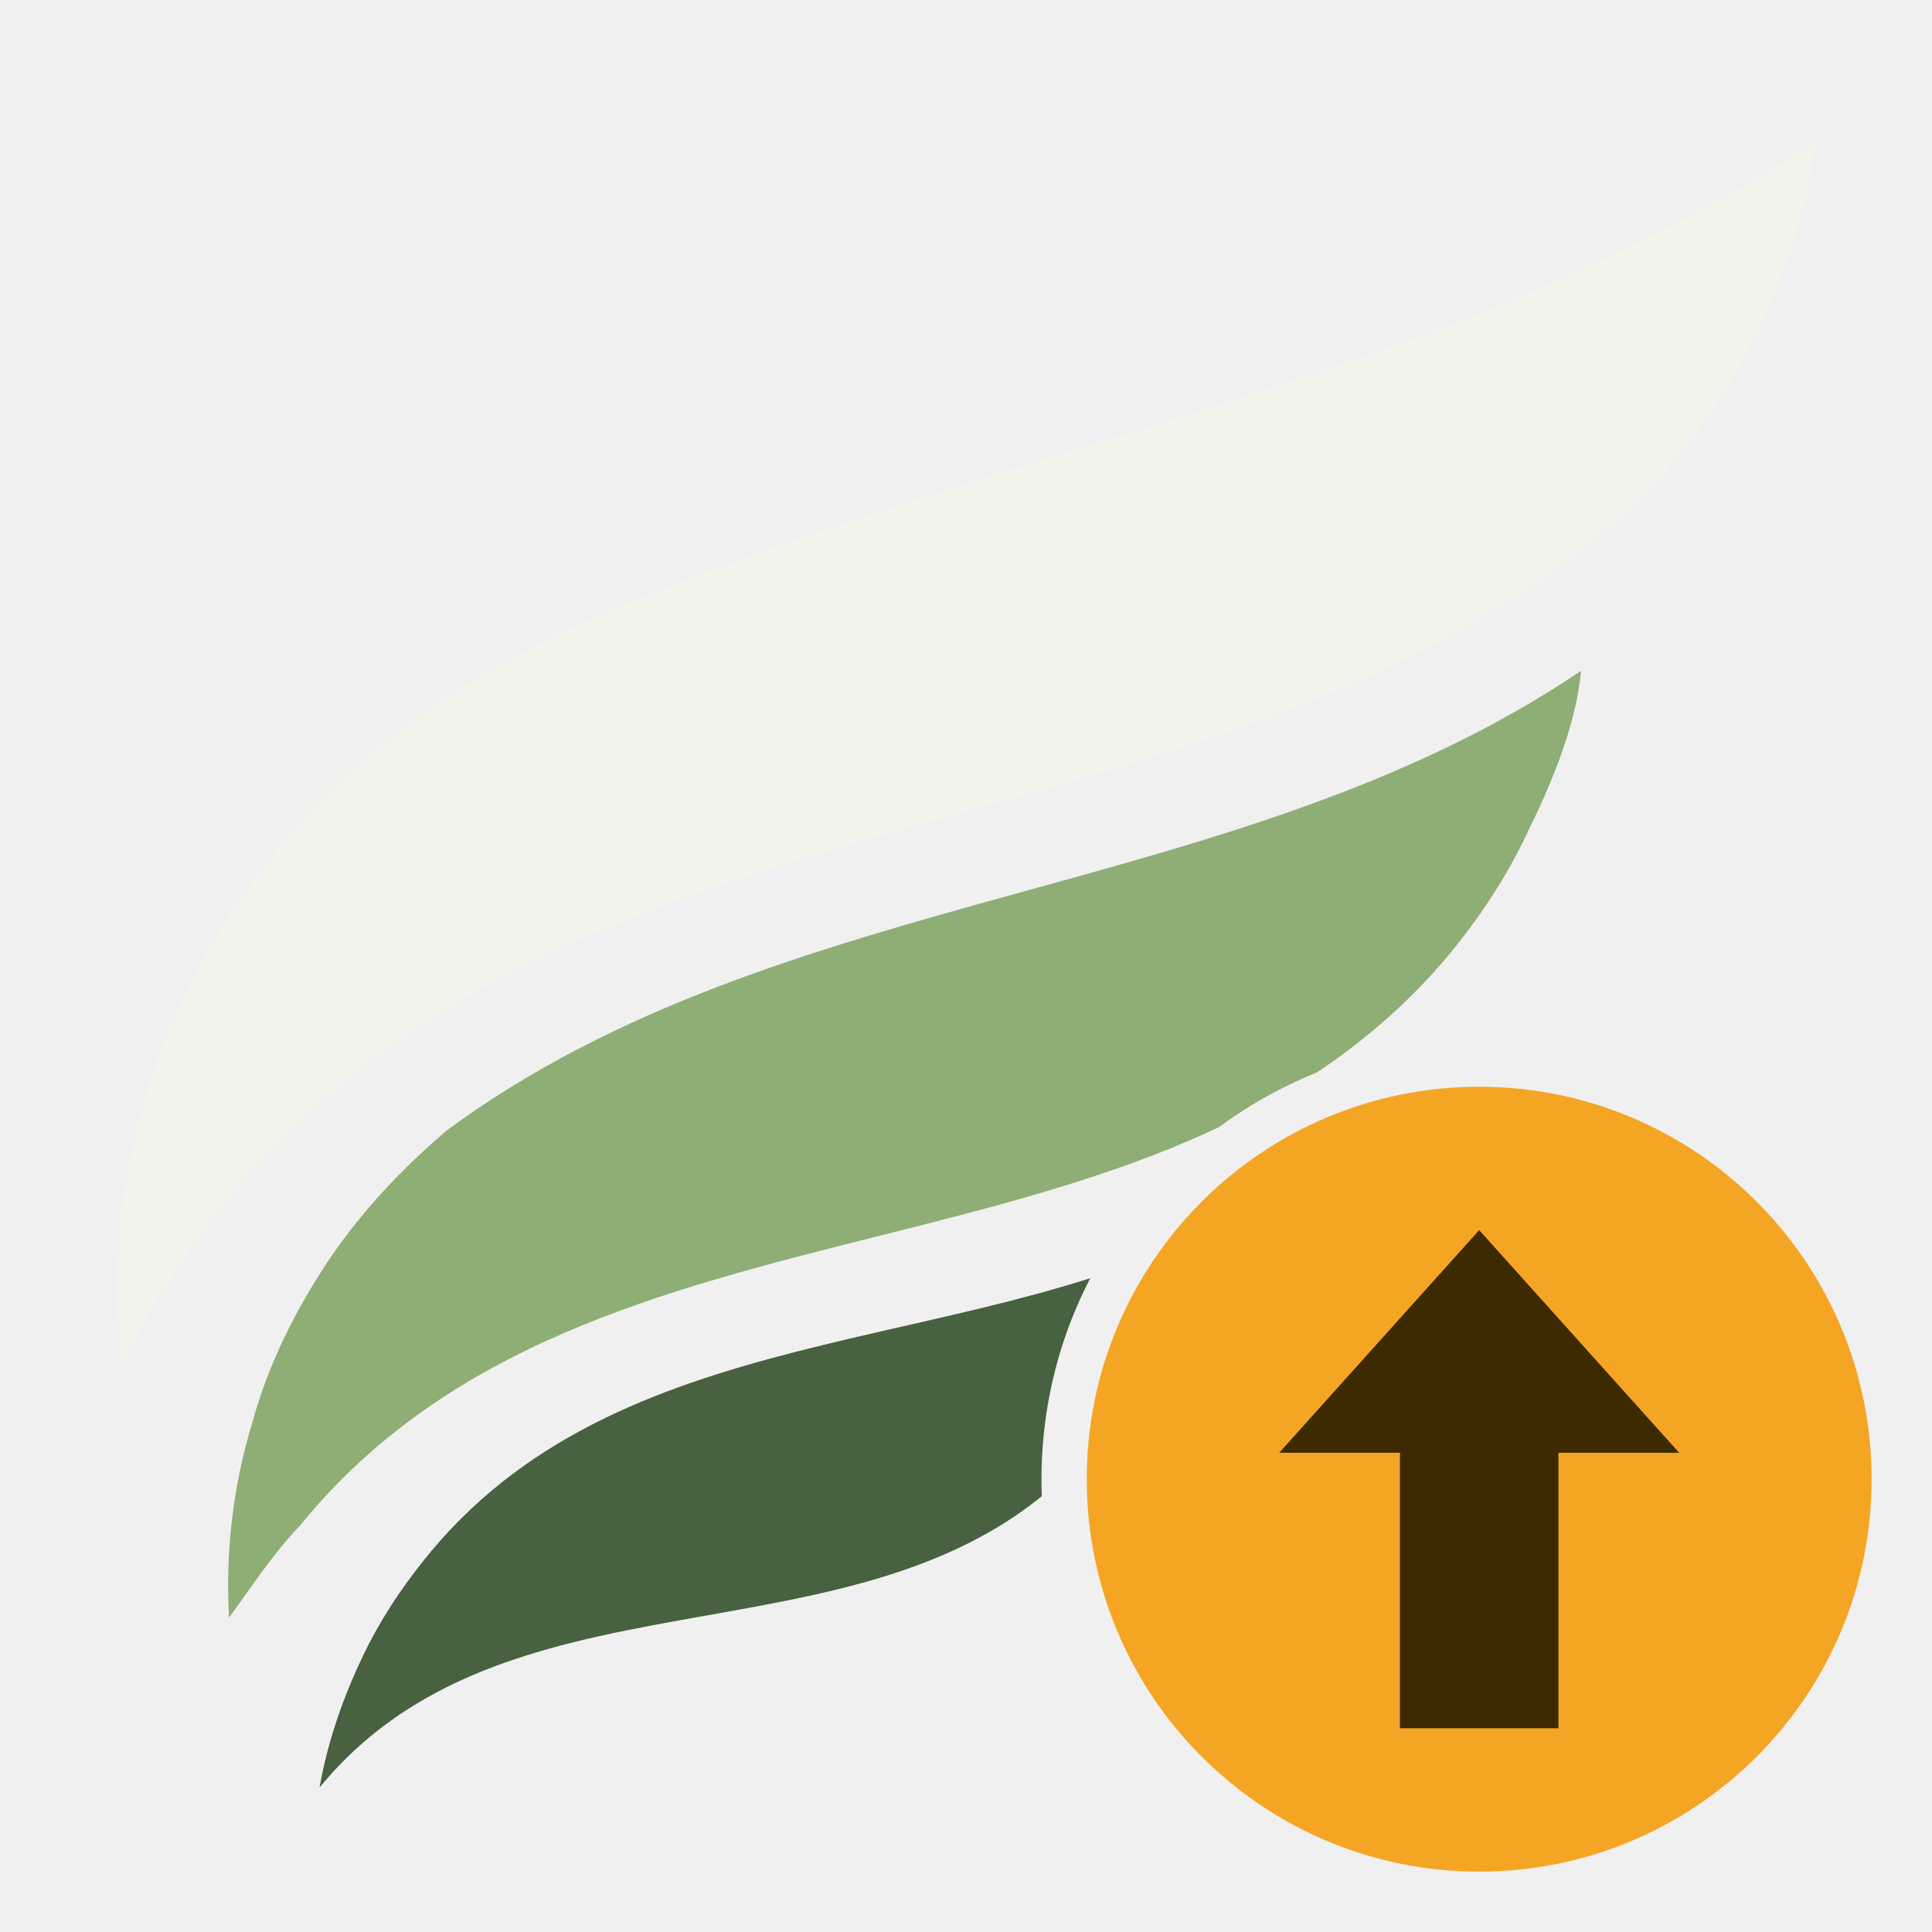
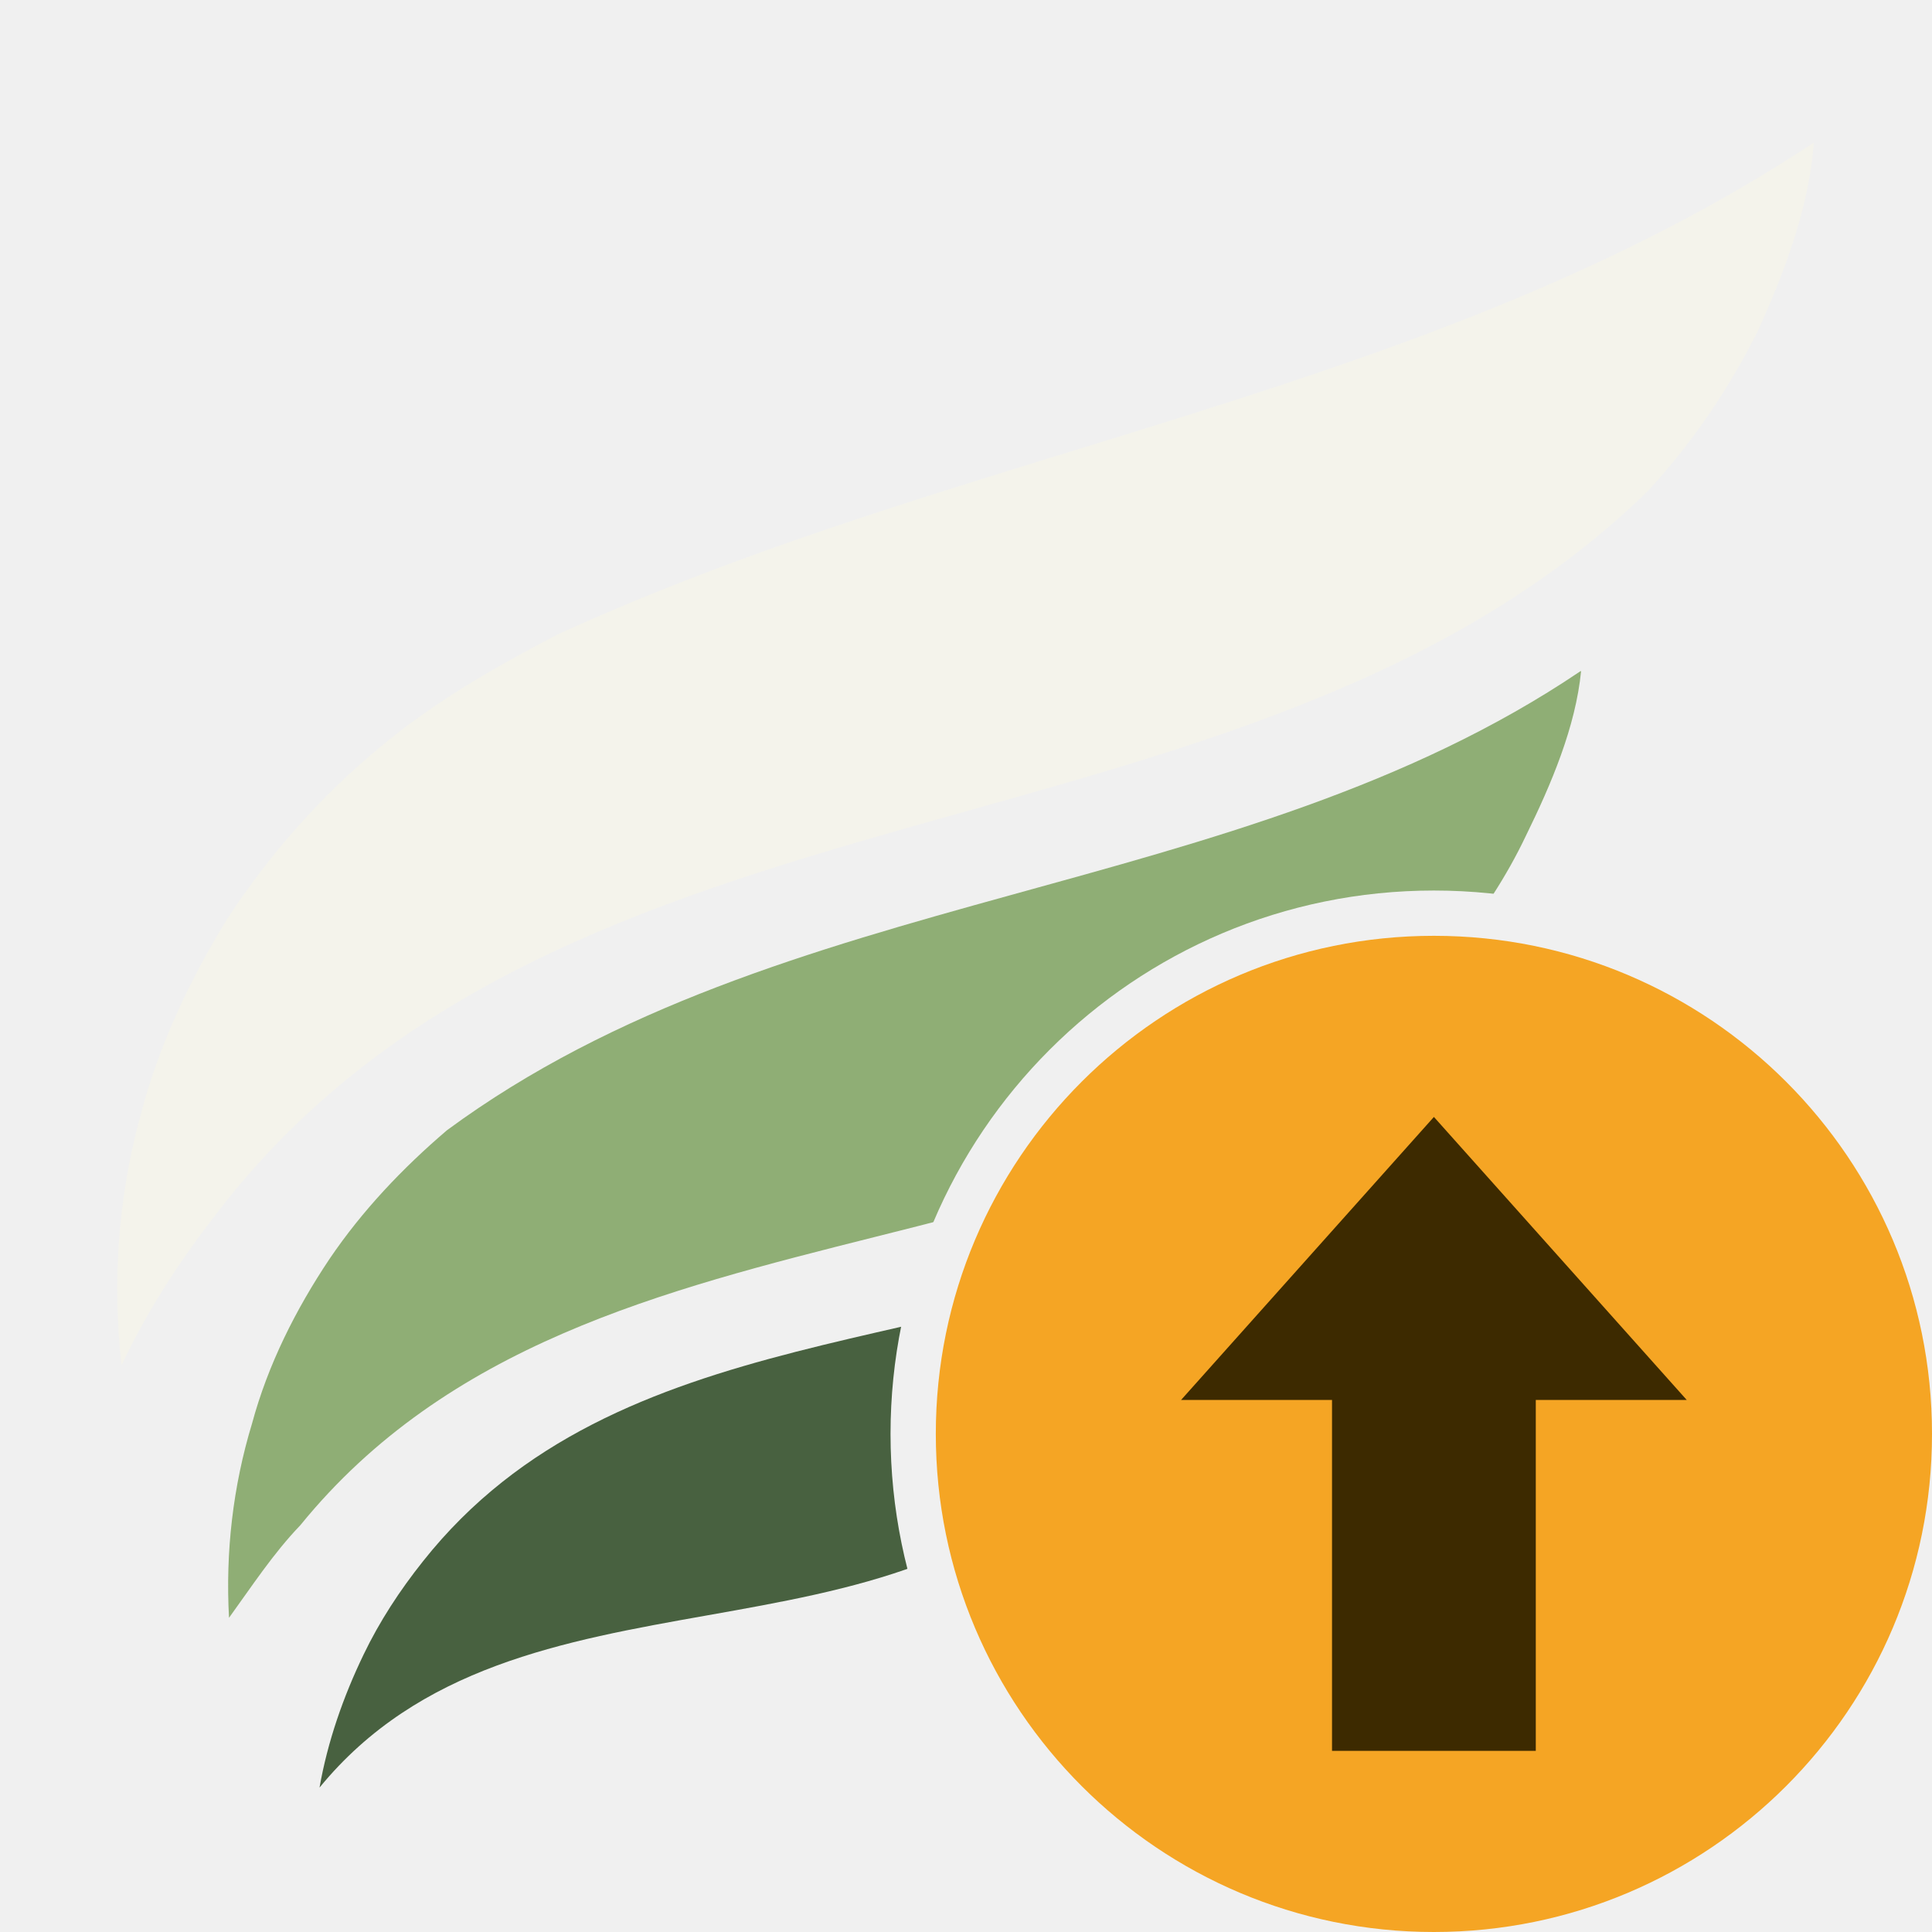
<svg xmlns="http://www.w3.org/2000/svg" width="512" height="512" viewBox="0 0 512 512">
  <defs>
    <mask id="badge-ring">
      <rect width="512" height="512" fill="#fff" />
-       <circle cx="392" cy="392" r="116" fill="#000" />
+       <circle cx="380" cy="380" r="144" fill="#000" />
    </mask>
  </defs>
  <g id="wing" mask="url(#badge-ring)">
    <path id="feather-top" d="M480.679 37.830 C479.450 54.759 473.025 71.868 465.933 87.531 C458.204 103.077 448.354 117.522 436.562 130.281 C330.423 233.312 148.798 199.929 56.152 323.219 C46.891 335.231 38.660 348.102 32.205 361.830 C29.737 339.939 31.278 317.515 37.067 296.219 C41.895 277.460 50.185 259.793 60.330 243.344 C71.482 226.333 85.045 210.932 100.750 197.982 C115.043 186.031 131.263 176.739 147.719 168.170 C256.027 118.475 379.882 104.376 480.518 37.911 Z" fill="#f4f3eb" />
    <path id="feather-middle" d="M419.004 177.853 C417.560 192.630 411.110 207.776 404.420 221.406 C399.269 232.284 392.560 242.417 385.013 251.781 C307.254 346.596 157.328 308.602 79.576 404.219 C72.420 411.657 66.613 420.567 60.692 428.728 C59.726 411.380 61.733 393.866 66.799 377.219 C71.013 361.638 78.373 347.014 87.330 333.625 C96.011 320.813 106.712 309.539 118.469 299.513 C207.251 234.107 327.802 239.349 418.804 177.893 Z" fill="#8fae75" />
    <path id="feather-bottom" d="M322.254 325.469 C319.878 337.494 313.687 349.367 307.228 360.062 C302.281 367.954 296.723 375.501 290.312 382.281 C237.838 446.643 137.226 409.545 84.679 473.728 C86.811 461.567 90.956 449.679 96.330 438.531 C100.567 429.697 105.975 421.439 112.080 413.781 C163.455 348.879 254.169 360.035 322.054 325.469 Z" fill="#486140" />
  </g>
-   <circle id="badge" cx="392" cy="392" r="104" fill="#f5a524" />
-   <path id="badge-arrow" d="M392 326 L445 385 L413 385 L413 458 L371 458 L371 385 L339 385 Z" fill="#3d2a00" />
+   <circle id="badge" cx="380" cy="380" r="132" fill="#f5a524" />
+   <path id="badge-arrow" d="M380 296 L447 371 L407 371 L407 464 L353 464 L353 371 L313 371 Z" fill="#3d2a00" />
</svg>
